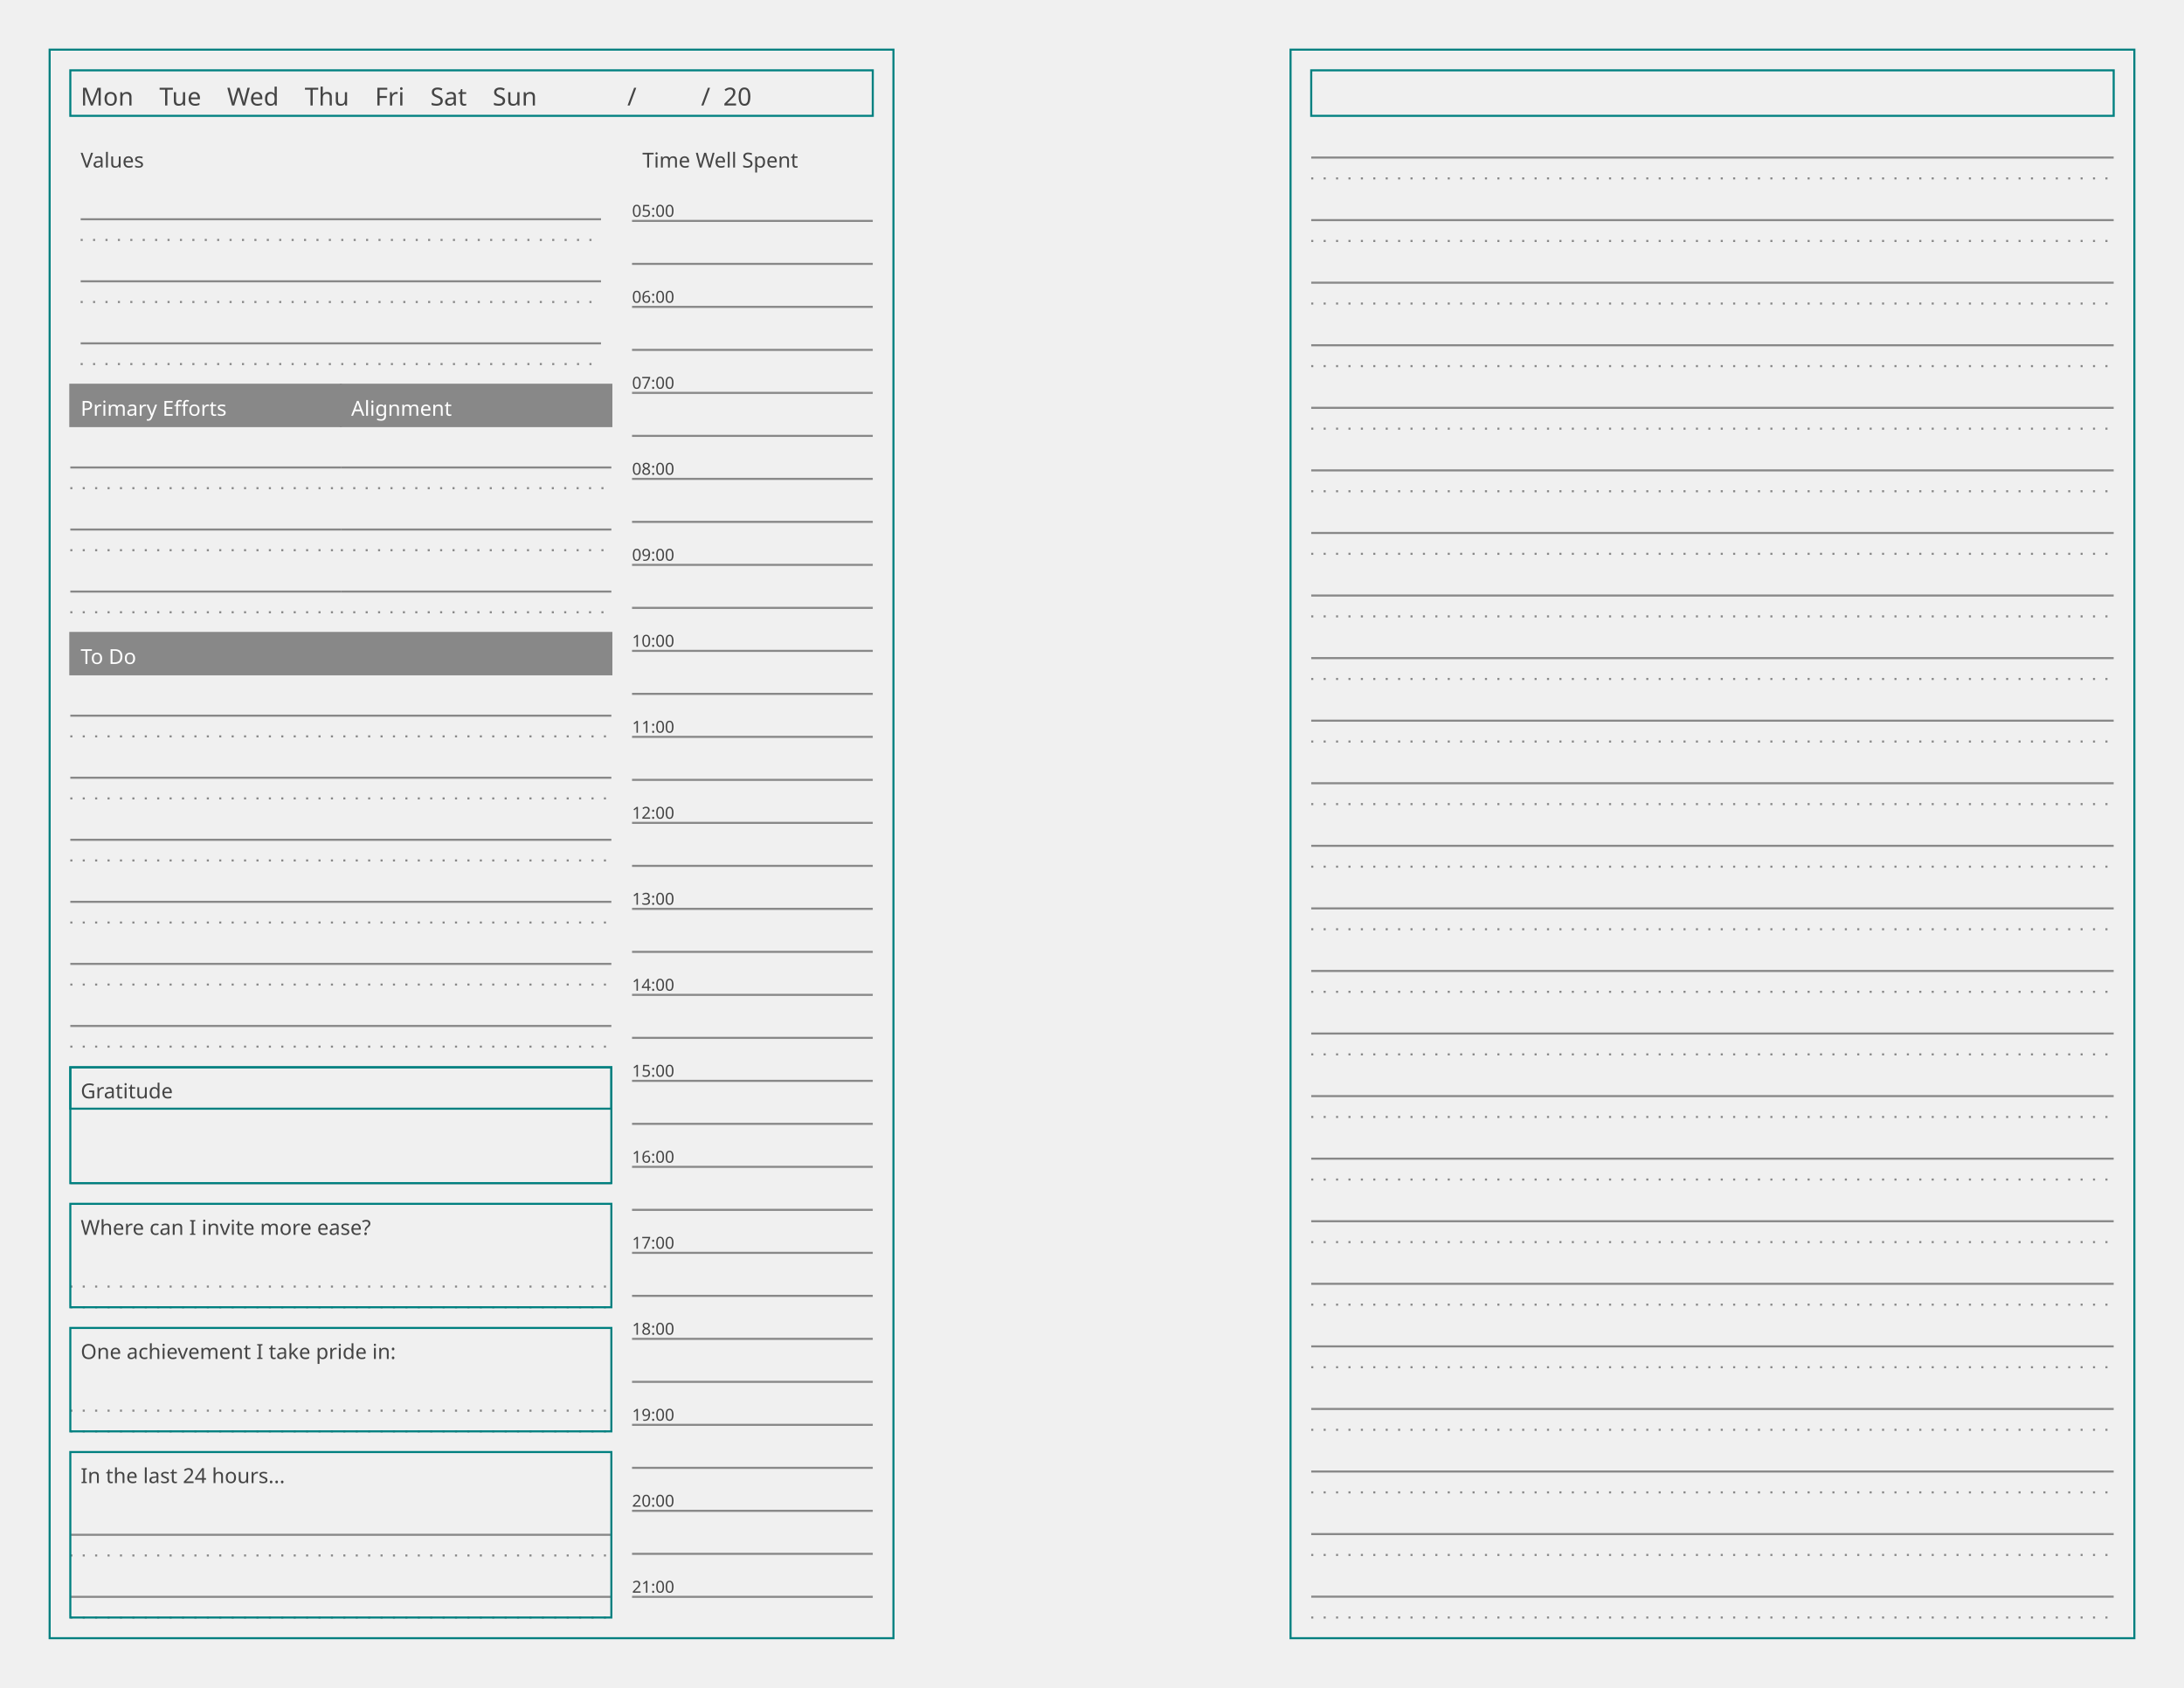
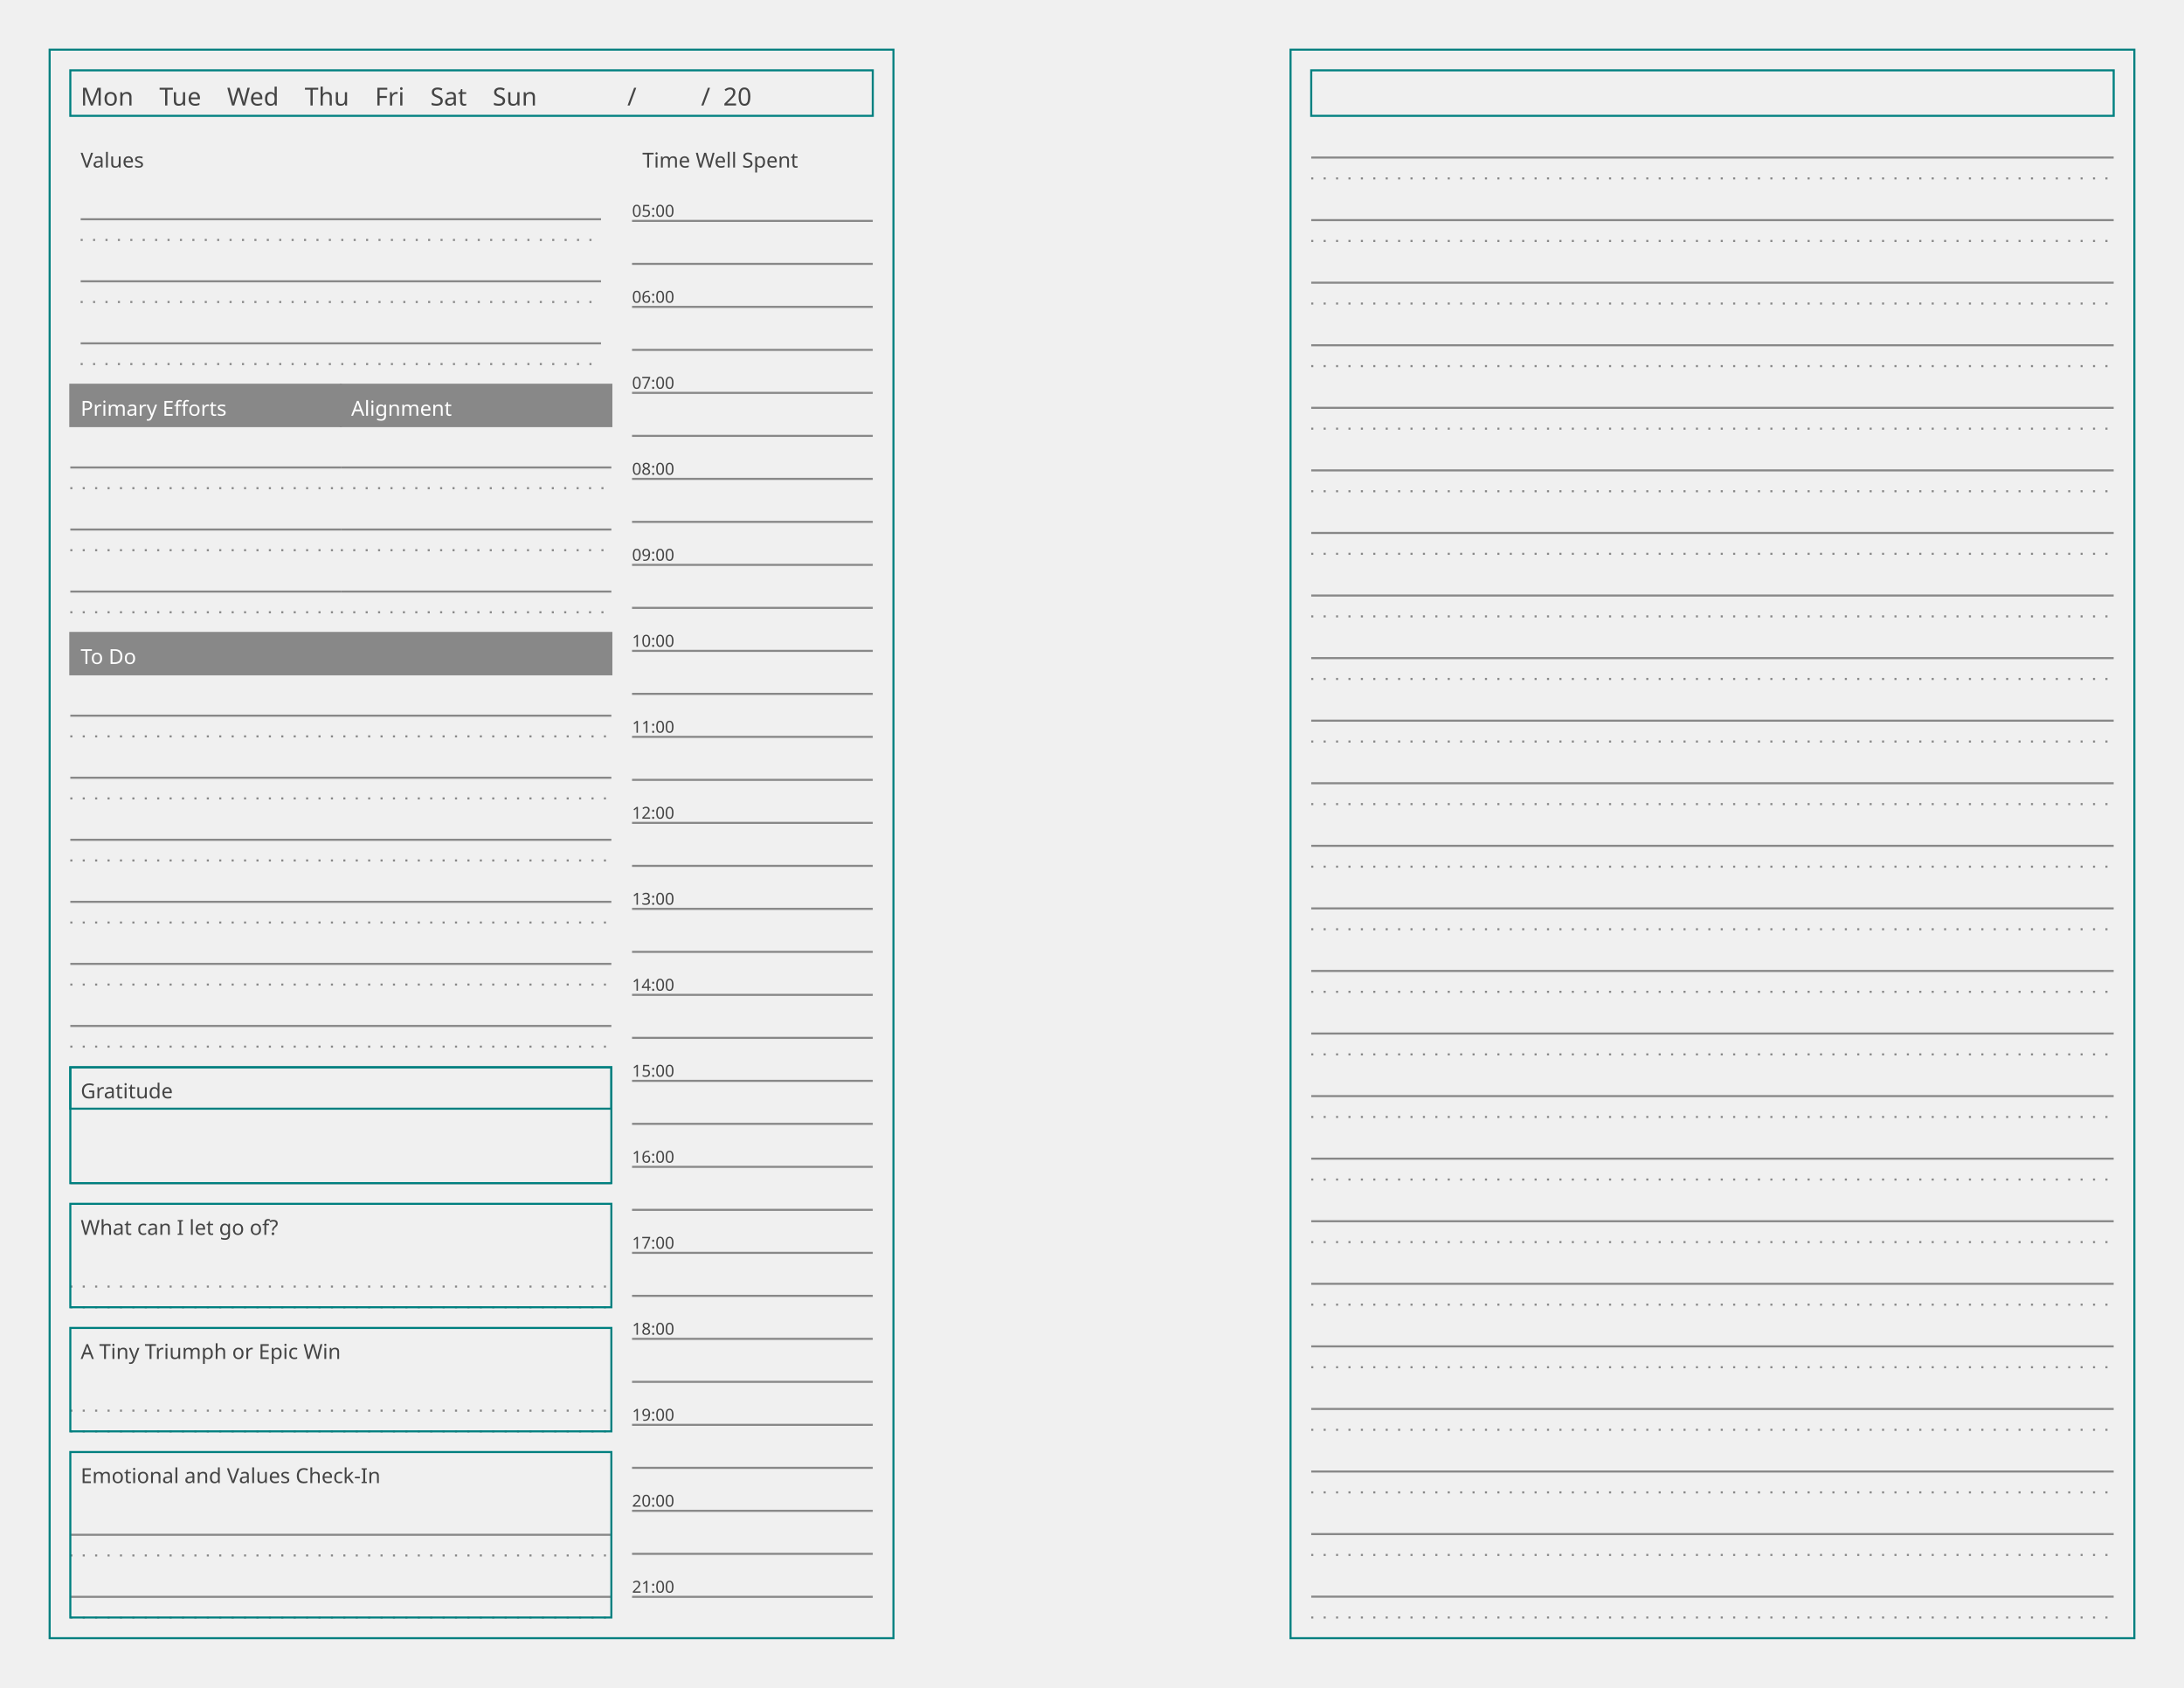
<svg xmlns="http://www.w3.org/2000/svg" baseProfile="tiny" height="8.5in" version="1.2" width="11in">
  <defs />
  <g transform="translate(24.0, 24.0)">
    <rect fill="none" height="768.0" stroke="#008080" width="408.0" x="0" y="0" />
    <g transform="translate(10, 10)">
      <rect fill="none" height="22" stroke="#008080" stroke-width="1" width="388.0" x="0" y="0" />
      <text alignment-baseline="text-after-edge" fill="#444444" font-family="Trebuchet MS" font-size="12" text-anchor="start" transform="translate(5,17)">Mon    Tue    Wed    Thu    Fri    Sat    Sun              /          /  20          </text>
    </g>
    <g transform="translate(10, 32)">
      <g transform="translate(0,10)">
        <g>
          <g transform="translate(0,0)">
            <text alignment-baseline="text-after-edge" fill="#444444" font-family="Ubuntu Mono" font-size="10" text-anchor="start" transform="translate(5,15)">Values</text>
          </g>
          <g transform="translate(0,20)">
            <g>
              <line stroke="#888888" stroke-dasharray="1,5" stroke-width="1" transform="translate(5,30.0)" x1="0" x2="251.6" y1="0" y2="0" />
              <line stroke="#888888" stroke-dasharray="1,5" stroke-width="1" transform="translate(5,60.0)" x1="0" x2="251.6" y1="0" y2="0" />
              <line stroke="#888888" stroke-dasharray="1,5" stroke-width="1" transform="translate(5,90.0)" x1="0" x2="251.6" y1="0" y2="0" />
            </g>
            <g>
              <line stroke="#888888" stroke-dasharray="1,0" stroke-width="1" transform="translate(5,20.0)" x1="0" x2="251.6" y1="0" y2="0" />
              <line stroke="#888888" stroke-dasharray="1,0" stroke-width="1" transform="translate(5,50.0)" x1="0" x2="251.6" y1="0" y2="0" />
              <line stroke="#888888" stroke-dasharray="1,0" stroke-width="1" transform="translate(5,80.0)" x1="0" x2="251.6" y1="0" y2="0" />
            </g>
          </g>
        </g>
      </g>
      <g transform="translate(0,130)">
        <g>
          <g transform="translate(0,0)">
            <g>
              <g transform="translate(0,0)">
                <rect fill="#888888" height="20" stroke="#888888" stroke-width="1" width="130.8" x="0" y="0" />
                <text alignment-baseline="text-after-edge" fill="#ffffff" font-family="Trebuchet MS" font-size="10" text-anchor="start" transform="translate(5,15)">Primary Efforts</text>
              </g>
              <g transform="translate(0,20)">
                <g>
                  <line stroke="#888888" stroke-dasharray="1,5" stroke-width="1" transform="translate(0,30.0)" x1="0" x2="130.8" y1="0" y2="0" />
                  <line stroke="#888888" stroke-dasharray="1,5" stroke-width="1" transform="translate(0,60.0)" x1="0" x2="130.8" y1="0" y2="0" />
                  <line stroke="#888888" stroke-dasharray="1,5" stroke-width="1" transform="translate(0,90.0)" x1="0" x2="130.8" y1="0" y2="0" />
                </g>
                <g>
                  <line stroke="#888888" stroke-dasharray="1,0" stroke-width="1" transform="translate(0,20.0)" x1="0" x2="130.8" y1="0" y2="0" />
                  <line stroke="#888888" stroke-dasharray="1,0" stroke-width="1" transform="translate(0,50.0)" x1="0" x2="130.8" y1="0" y2="0" />
                  <line stroke="#888888" stroke-dasharray="1,0" stroke-width="1" transform="translate(0,80.0)" x1="0" x2="130.8" y1="0" y2="0" />
                </g>
              </g>
            </g>
          </g>
          <g transform="translate(130.8,0)">
            <g>
              <g transform="translate(0,0)">
                <rect fill="#888888" height="20" stroke="#888888" stroke-width="1" width="130.8" x="0" y="0" />
                <text alignment-baseline="text-after-edge" fill="#ffffff" font-family="Trebuchet MS" font-size="10" text-anchor="start" transform="translate(5,15)">Alignment</text>
              </g>
              <g transform="translate(0,20)">
                <g>
                  <line stroke="#888888" stroke-dasharray="1,5" stroke-width="1" transform="translate(0,30.0)" x1="0" x2="130.8" y1="0" y2="0" />
                  <line stroke="#888888" stroke-dasharray="1,5" stroke-width="1" transform="translate(0,60.0)" x1="0" x2="130.8" y1="0" y2="0" />
                  <line stroke="#888888" stroke-dasharray="1,5" stroke-width="1" transform="translate(0,90.0)" x1="0" x2="130.8" y1="0" y2="0" />
                </g>
                <g>
                  <line stroke="#888888" stroke-dasharray="1,0" stroke-width="1" transform="translate(0,20.0)" x1="0" x2="130.8" y1="0" y2="0" />
                  <line stroke="#888888" stroke-dasharray="1,0" stroke-width="1" transform="translate(0,50.0)" x1="0" x2="130.8" y1="0" y2="0" />
                  <line stroke="#888888" stroke-dasharray="1,0" stroke-width="1" transform="translate(0,80.0)" x1="0" x2="130.8" y1="0" y2="0" />
                </g>
              </g>
            </g>
          </g>
        </g>
      </g>
      <g transform="translate(0,250)">
        <g>
          <g transform="translate(0,0)">
            <rect fill="#888888" height="20" stroke="#888888" stroke-width="1" width="261.6" x="0" y="0" />
            <text alignment-baseline="text-after-edge" fill="#ffffff" font-family="Ubuntu Mono" font-size="10" text-anchor="start" transform="translate(5,15)">To Do</text>
          </g>
          <g transform="translate(0,20)">
            <g>
              <line stroke="#888888" stroke-dasharray="1,5" stroke-width="1" transform="translate(0,30.0)" x1="0" x2="261.6" y1="0" y2="0" />
              <line stroke="#888888" stroke-dasharray="1,5" stroke-width="1" transform="translate(0,60.0)" x1="0" x2="261.6" y1="0" y2="0" />
              <line stroke="#888888" stroke-dasharray="1,5" stroke-width="1" transform="translate(0,90.0)" x1="0" x2="261.6" y1="0" y2="0" />
              <line stroke="#888888" stroke-dasharray="1,5" stroke-width="1" transform="translate(0,120.0)" x1="0" x2="261.6" y1="0" y2="0" />
              <line stroke="#888888" stroke-dasharray="1,5" stroke-width="1" transform="translate(0,150.0)" x1="0" x2="261.6" y1="0" y2="0" />
              <line stroke="#888888" stroke-dasharray="1,5" stroke-width="1" transform="translate(0,180.0)" x1="0" x2="261.6" y1="0" y2="0" />
            </g>
            <g>
              <line stroke="#888888" stroke-dasharray="1,0" stroke-width="1" transform="translate(0,20.0)" x1="0" x2="261.6" y1="0" y2="0" />
              <line stroke="#888888" stroke-dasharray="1,0" stroke-width="1" transform="translate(0,50.0)" x1="0" x2="261.6" y1="0" y2="0" />
              <line stroke="#888888" stroke-dasharray="1,0" stroke-width="1" transform="translate(0,80.0)" x1="0" x2="261.6" y1="0" y2="0" />
              <line stroke="#888888" stroke-dasharray="1,0" stroke-width="1" transform="translate(0,110.0)" x1="0" x2="261.6" y1="0" y2="0" />
              <line stroke="#888888" stroke-dasharray="1,0" stroke-width="1" transform="translate(0,140.0)" x1="0" x2="261.6" y1="0" y2="0" />
              <line stroke="#888888" stroke-dasharray="1,0" stroke-width="1" transform="translate(0,170.0)" x1="0" x2="261.6" y1="0" y2="0" />
            </g>
          </g>
        </g>
      </g>
      <g transform="translate(0,460)">
        <g>
          <g transform="translate(0,0)">
            <rect fill="none" height="20" stroke="#008080" stroke-width="1" width="261.6" x="0" y="0" />
            <text alignment-baseline="text-after-edge" fill="#444444" font-family="Trebuchet MS" font-size="10" text-anchor="start" transform="translate(5,15)">Gratitude</text>
          </g>
          <g transform="translate(0,20)">
            <line stroke="#888888" stroke-dasharray="1,0" stroke-width="1" transform="translate(0,36.0)" x1="0" x2="261.6" y1="0" y2="0" />
          </g>
        </g>
        <rect fill="none" height="56.0" stroke="#008080" stroke-width="1" width="261.6" x="0" y="0" />
      </g>
      <g transform="translate(0,526.0)">
        <g>
          <g transform="translate(0,0)">
-             <text alignment-baseline="text-after-edge" fill="#444444" font-family="Ubuntu Mono" font-size="10" text-anchor="start" transform="translate(5,15)">Where can I invite more ease?</text>
+             <text alignment-baseline="text-after-edge" fill="#444444" font-family="Ubuntu Mono" font-size="10" text-anchor="start" transform="translate(5,15)">What can I let go of?</text>
          </g>
          <g transform="translate(0,20)">
            <g>
              <line stroke="#888888" stroke-dasharray="1,5" stroke-width="1" transform="translate(0,30.0)" x1="0" x2="261.6" y1="0" y2="0" />
            </g>
            <g>
              <line stroke="#888888" stroke-dasharray="1,5" stroke-width="1" transform="translate(0,20.0)" x1="0" x2="261.6" y1="0" y2="0" />
            </g>
          </g>
        </g>
        <rect fill="none" height="50" stroke="#008080" stroke-width="1" width="261.6" x="0" y="0" />
      </g>
      <g transform="translate(0,586.0)">
        <g>
          <g transform="translate(0,0)">
-             <text alignment-baseline="text-after-edge" fill="#444444" font-family="Ubuntu Mono" font-size="10" text-anchor="start" transform="translate(5,15)">One achievement I take pride in:</text>
+             <text alignment-baseline="text-after-edge" fill="#444444" font-family="Ubuntu Mono" font-size="10" text-anchor="start" transform="translate(5,15)">A Tiny Triumph or Epic Win</text>
          </g>
          <g transform="translate(0,20)">
            <g>
              <line stroke="#888888" stroke-dasharray="1,5" stroke-width="1" transform="translate(0,30.0)" x1="0" x2="261.6" y1="0" y2="0" />
            </g>
            <g>
              <line stroke="#888888" stroke-dasharray="1,5" stroke-width="1" transform="translate(0,20.0)" x1="0" x2="261.6" y1="0" y2="0" />
            </g>
          </g>
        </g>
        <rect fill="none" height="50" stroke="#008080" stroke-width="1" width="261.6" x="0" y="0" />
      </g>
      <g transform="translate(0,646.0)">
        <g>
          <g transform="translate(0,0)">
-             <text alignment-baseline="text-after-edge" fill="#444444" font-family="Ubuntu Mono" font-size="10" text-anchor="start" transform="translate(5,15)">In the last 24 hours...</text>
+             <text alignment-baseline="text-after-edge" fill="#444444" font-family="Ubuntu Mono" font-size="10" text-anchor="start" transform="translate(5,15)">Emotional and Values Check-In</text>
          </g>
          <g transform="translate(0,20)">
            <g>
              <line stroke="#888888" stroke-dasharray="1,5" stroke-width="1" transform="translate(0,30.0)" x1="0" x2="261.6" y1="0" y2="0" />
              <line stroke="#888888" stroke-dasharray="1,5" stroke-width="1" transform="translate(0,60.0)" x1="0" x2="261.6" y1="0" y2="0" />
            </g>
            <g>
              <line stroke="#888888" stroke-dasharray="1,0" stroke-width="1" transform="translate(0,20.0)" x1="0" x2="261.6" y1="0" y2="0" />
              <line stroke="#888888" stroke-dasharray="1,0" stroke-width="1" transform="translate(0,50.0)" x1="0" x2="261.6" y1="0" y2="0" />
            </g>
          </g>
        </g>
        <rect fill="none" height="80" stroke="#008080" stroke-width="1" width="261.6" x="0" y="0" />
      </g>
    </g>
    <g transform="translate(281.6,32)">
      <g>
        <rect fill="none" height="20" stroke="none" width="116.4" x="0" y="10" />
        <text alignment-baseline="text-after-edge" fill="#444444" font-family="Ubuntu Mono" font-size="10" text-anchor="start" x="5" y="25">Time Well Spent</text>
      </g>
      <g>
        <text alignment-baseline="text-after-edge" fill="#444444" font-family="Ubuntu Mono" font-size="8" text-anchor="start" x="0" y="48.788">05:00</text>
        <line stroke="#888888" x1="0" x2="116.4" y1="50.788" y2="50.788" />
        <line stroke="#888888" x1="0" x2="116.4" y1="71.576" y2="71.576" />
        <text alignment-baseline="text-after-edge" fill="#444444" font-family="Ubuntu Mono" font-size="8" text-anchor="start" x="0" y="90.364">06:00</text>
        <line stroke="#888888" x1="0" x2="116.4" y1="92.364" y2="92.364" />
        <line stroke="#888888" x1="0" x2="116.4" y1="113.152" y2="113.152" />
        <text alignment-baseline="text-after-edge" fill="#444444" font-family="Ubuntu Mono" font-size="8" text-anchor="start" x="0" y="131.939">07:00</text>
        <line stroke="#888888" x1="0" x2="116.4" y1="133.939" y2="133.939" />
        <line stroke="#888888" x1="0" x2="116.4" y1="154.727" y2="154.727" />
        <text alignment-baseline="text-after-edge" fill="#444444" font-family="Ubuntu Mono" font-size="8" text-anchor="start" x="0" y="173.515">08:00</text>
        <line stroke="#888888" x1="0" x2="116.4" y1="175.515" y2="175.515" />
        <line stroke="#888888" x1="0" x2="116.4" y1="196.303" y2="196.303" />
        <text alignment-baseline="text-after-edge" fill="#444444" font-family="Ubuntu Mono" font-size="8" text-anchor="start" x="0" y="215.091">09:00</text>
        <line stroke="#888888" x1="0" x2="116.4" y1="217.091" y2="217.091" />
        <line stroke="#888888" x1="0" x2="116.4" y1="237.879" y2="237.879" />
        <text alignment-baseline="text-after-edge" fill="#444444" font-family="Ubuntu Mono" font-size="8" text-anchor="start" x="0" y="256.667">10:00</text>
        <line stroke="#888888" x1="0" x2="116.4" y1="258.667" y2="258.667" />
        <line stroke="#888888" x1="0" x2="116.4" y1="279.455" y2="279.455" />
        <text alignment-baseline="text-after-edge" fill="#444444" font-family="Ubuntu Mono" font-size="8" text-anchor="start" x="0" y="298.242">11:00</text>
        <line stroke="#888888" x1="0" x2="116.4" y1="300.242" y2="300.242" />
        <line stroke="#888888" x1="0" x2="116.4" y1="321.03" y2="321.03" />
        <text alignment-baseline="text-after-edge" fill="#444444" font-family="Ubuntu Mono" font-size="8" text-anchor="start" x="0" y="339.818">12:00</text>
        <line stroke="#888888" x1="0" x2="116.4" y1="341.818" y2="341.818" />
        <line stroke="#888888" x1="0" x2="116.4" y1="362.606" y2="362.606" />
        <text alignment-baseline="text-after-edge" fill="#444444" font-family="Ubuntu Mono" font-size="8" text-anchor="start" x="0" y="381.394">13:00</text>
        <line stroke="#888888" x1="0" x2="116.4" y1="383.394" y2="383.394" />
        <line stroke="#888888" x1="0" x2="116.4" y1="404.182" y2="404.182" />
        <text alignment-baseline="text-after-edge" fill="#444444" font-family="Ubuntu Mono" font-size="8" text-anchor="start" x="0" y="422.97">14:00</text>
        <line stroke="#888888" x1="0" x2="116.4" y1="424.97" y2="424.97" />
        <line stroke="#888888" x1="0" x2="116.4" y1="445.758" y2="445.758" />
        <text alignment-baseline="text-after-edge" fill="#444444" font-family="Ubuntu Mono" font-size="8" text-anchor="start" x="0" y="464.545">15:00</text>
        <line stroke="#888888" x1="0" x2="116.4" y1="466.545" y2="466.545" />
        <line stroke="#888888" x1="0" x2="116.4" y1="487.333" y2="487.333" />
        <text alignment-baseline="text-after-edge" fill="#444444" font-family="Ubuntu Mono" font-size="8" text-anchor="start" x="0" y="506.121">16:00</text>
        <line stroke="#888888" x1="0" x2="116.4" y1="508.121" y2="508.121" />
        <line stroke="#888888" x1="0" x2="116.4" y1="528.909" y2="528.909" />
        <text alignment-baseline="text-after-edge" fill="#444444" font-family="Ubuntu Mono" font-size="8" text-anchor="start" x="0" y="547.697">17:00</text>
        <line stroke="#888888" x1="0" x2="116.4" y1="549.697" y2="549.697" />
        <line stroke="#888888" x1="0" x2="116.4" y1="570.485" y2="570.485" />
        <text alignment-baseline="text-after-edge" fill="#444444" font-family="Ubuntu Mono" font-size="8" text-anchor="start" x="0" y="589.273">18:00</text>
        <line stroke="#888888" x1="0" x2="116.4" y1="591.273" y2="591.273" />
        <line stroke="#888888" x1="0" x2="116.4" y1="612.061" y2="612.061" />
        <text alignment-baseline="text-after-edge" fill="#444444" font-family="Ubuntu Mono" font-size="8" text-anchor="start" x="0" y="630.848">19:00</text>
        <line stroke="#888888" x1="0" x2="116.4" y1="632.848" y2="632.848" />
        <line stroke="#888888" x1="0" x2="116.4" y1="653.636" y2="653.636" />
        <text alignment-baseline="text-after-edge" fill="#444444" font-family="Ubuntu Mono" font-size="8" text-anchor="start" x="0" y="672.424">20:00</text>
        <line stroke="#888888" x1="0" x2="116.4" y1="674.424" y2="674.424" />
        <line stroke="#888888" x1="0" x2="116.4" y1="695.212" y2="695.212" />
        <text alignment-baseline="text-after-edge" fill="#444444" font-family="Ubuntu Mono" font-size="8" text-anchor="start" x="0" y="714.0">21:00</text>
        <line stroke="#888888" x1="0" x2="116.4" y1="716.0" y2="716.0" />
      </g>
    </g>
  </g>
  <g transform="translate(624.0, 24.0)">
    <rect fill="none" height="768.0" stroke="#008080" width="408.0" x="0" y="0" />
    <g transform="translate(10, 10)">
      <rect fill="none" height="22" stroke="#008080" stroke-width="1" width="388.0" x="0" y="0" />
      <text alignment-baseline="text-after-edge" fill="#444444" font-family="Trebuchet MS" font-size="12" text-anchor="start" transform="translate(5,17)" />
    </g>
    <g transform="translate(10, 32)">
      <g transform="translate(0,0)">
        <g>
          <line stroke="#888888" stroke-dasharray="1,5" stroke-width="1" transform="translate(0,30.25)" x1="0" x2="388.0" y1="0" y2="0" />
          <line stroke="#888888" stroke-dasharray="1,5" stroke-width="1" transform="translate(0,60.5)" x1="0" x2="388.0" y1="0" y2="0" />
          <line stroke="#888888" stroke-dasharray="1,5" stroke-width="1" transform="translate(0,90.75)" x1="0" x2="388.0" y1="0" y2="0" />
          <line stroke="#888888" stroke-dasharray="1,5" stroke-width="1" transform="translate(0,121.0)" x1="0" x2="388.0" y1="0" y2="0" />
          <line stroke="#888888" stroke-dasharray="1,5" stroke-width="1" transform="translate(0,151.25)" x1="0" x2="388.0" y1="0" y2="0" />
          <line stroke="#888888" stroke-dasharray="1,5" stroke-width="1" transform="translate(0,181.5)" x1="0" x2="388.0" y1="0" y2="0" />
          <line stroke="#888888" stroke-dasharray="1,5" stroke-width="1" transform="translate(0,211.75)" x1="0" x2="388.0" y1="0" y2="0" />
          <line stroke="#888888" stroke-dasharray="1,5" stroke-width="1" transform="translate(0,242.0)" x1="0" x2="388.0" y1="0" y2="0" />
          <line stroke="#888888" stroke-dasharray="1,5" stroke-width="1" transform="translate(0,272.25)" x1="0" x2="388.0" y1="0" y2="0" />
          <line stroke="#888888" stroke-dasharray="1,5" stroke-width="1" transform="translate(0,302.5)" x1="0" x2="388.0" y1="0" y2="0" />
          <line stroke="#888888" stroke-dasharray="1,5" stroke-width="1" transform="translate(0,332.75)" x1="0" x2="388.0" y1="0" y2="0" />
          <line stroke="#888888" stroke-dasharray="1,5" stroke-width="1" transform="translate(0,363.0)" x1="0" x2="388.0" y1="0" y2="0" />
          <line stroke="#888888" stroke-dasharray="1,5" stroke-width="1" transform="translate(0,393.25)" x1="0" x2="388.0" y1="0" y2="0" />
          <line stroke="#888888" stroke-dasharray="1,5" stroke-width="1" transform="translate(0,423.5)" x1="0" x2="388.0" y1="0" y2="0" />
          <line stroke="#888888" stroke-dasharray="1,5" stroke-width="1" transform="translate(0,453.75)" x1="0" x2="388.0" y1="0" y2="0" />
          <line stroke="#888888" stroke-dasharray="1,5" stroke-width="1" transform="translate(0,484.0)" x1="0" x2="388.0" y1="0" y2="0" />
          <line stroke="#888888" stroke-dasharray="1,5" stroke-width="1" transform="translate(0,514.25)" x1="0" x2="388.0" y1="0" y2="0" />
          <line stroke="#888888" stroke-dasharray="1,5" stroke-width="1" transform="translate(0,544.5)" x1="0" x2="388.0" y1="0" y2="0" />
          <line stroke="#888888" stroke-dasharray="1,5" stroke-width="1" transform="translate(0,574.75)" x1="0" x2="388.0" y1="0" y2="0" />
          <line stroke="#888888" stroke-dasharray="1,5" stroke-width="1" transform="translate(0,605.0)" x1="0" x2="388.0" y1="0" y2="0" />
          <line stroke="#888888" stroke-dasharray="1,5" stroke-width="1" transform="translate(0,635.25)" x1="0" x2="388.0" y1="0" y2="0" />
          <line stroke="#888888" stroke-dasharray="1,5" stroke-width="1" transform="translate(0,665.5)" x1="0" x2="388.0" y1="0" y2="0" />
          <line stroke="#888888" stroke-dasharray="1,5" stroke-width="1" transform="translate(0,695.75)" x1="0" x2="388.0" y1="0" y2="0" />
          <line stroke="#888888" stroke-dasharray="1,5" stroke-width="1" transform="translate(0,726.0)" x1="0" x2="388.0" y1="0" y2="0" />
        </g>
        <g>
          <line stroke="#888888" stroke-dasharray="1,0" stroke-width="1" transform="translate(0,20.16667)" x1="0" x2="388.0" y1="0" y2="0" />
          <line stroke="#888888" stroke-dasharray="1,0" stroke-width="1" transform="translate(0,50.41667)" x1="0" x2="388.0" y1="0" y2="0" />
          <line stroke="#888888" stroke-dasharray="1,0" stroke-width="1" transform="translate(0,80.66667)" x1="0" x2="388.0" y1="0" y2="0" />
          <line stroke="#888888" stroke-dasharray="1,0" stroke-width="1" transform="translate(0,110.9167)" x1="0" x2="388.0" y1="0" y2="0" />
          <line stroke="#888888" stroke-dasharray="1,0" stroke-width="1" transform="translate(0,141.1667)" x1="0" x2="388.0" y1="0" y2="0" />
          <line stroke="#888888" stroke-dasharray="1,0" stroke-width="1" transform="translate(0,171.4167)" x1="0" x2="388.0" y1="0" y2="0" />
          <line stroke="#888888" stroke-dasharray="1,0" stroke-width="1" transform="translate(0,201.6667)" x1="0" x2="388.0" y1="0" y2="0" />
          <line stroke="#888888" stroke-dasharray="1,0" stroke-width="1" transform="translate(0,231.9167)" x1="0" x2="388.0" y1="0" y2="0" />
          <line stroke="#888888" stroke-dasharray="1,0" stroke-width="1" transform="translate(0,262.1667)" x1="0" x2="388.0" y1="0" y2="0" />
          <line stroke="#888888" stroke-dasharray="1,0" stroke-width="1" transform="translate(0,292.4167)" x1="0" x2="388.0" y1="0" y2="0" />
          <line stroke="#888888" stroke-dasharray="1,0" stroke-width="1" transform="translate(0,322.6667)" x1="0" x2="388.0" y1="0" y2="0" />
          <line stroke="#888888" stroke-dasharray="1,0" stroke-width="1" transform="translate(0,352.9167)" x1="0" x2="388.0" y1="0" y2="0" />
          <line stroke="#888888" stroke-dasharray="1,0" stroke-width="1" transform="translate(0,383.1667)" x1="0" x2="388.0" y1="0" y2="0" />
          <line stroke="#888888" stroke-dasharray="1,0" stroke-width="1" transform="translate(0,413.4167)" x1="0" x2="388.0" y1="0" y2="0" />
          <line stroke="#888888" stroke-dasharray="1,0" stroke-width="1" transform="translate(0,443.6667)" x1="0" x2="388.0" y1="0" y2="0" />
          <line stroke="#888888" stroke-dasharray="1,0" stroke-width="1" transform="translate(0,473.9167)" x1="0" x2="388.0" y1="0" y2="0" />
          <line stroke="#888888" stroke-dasharray="1,0" stroke-width="1" transform="translate(0,504.1667)" x1="0" x2="388.0" y1="0" y2="0" />
          <line stroke="#888888" stroke-dasharray="1,0" stroke-width="1" transform="translate(0,534.4167)" x1="0" x2="388.0" y1="0" y2="0" />
          <line stroke="#888888" stroke-dasharray="1,0" stroke-width="1" transform="translate(0,564.6667)" x1="0" x2="388.0" y1="0" y2="0" />
          <line stroke="#888888" stroke-dasharray="1,0" stroke-width="1" transform="translate(0,594.9167)" x1="0" x2="388.0" y1="0" y2="0" />
          <line stroke="#888888" stroke-dasharray="1,0" stroke-width="1" transform="translate(0,625.1667)" x1="0" x2="388.0" y1="0" y2="0" />
          <line stroke="#888888" stroke-dasharray="1,0" stroke-width="1" transform="translate(0,655.4167)" x1="0" x2="388.0" y1="0" y2="0" />
          <line stroke="#888888" stroke-dasharray="1,0" stroke-width="1" transform="translate(0,685.6667)" x1="0" x2="388.0" y1="0" y2="0" />
          <line stroke="#888888" stroke-dasharray="1,0" stroke-width="1" transform="translate(0,715.9167)" x1="0" x2="388.0" y1="0" y2="0" />
        </g>
      </g>
    </g>
  </g>
</svg>
